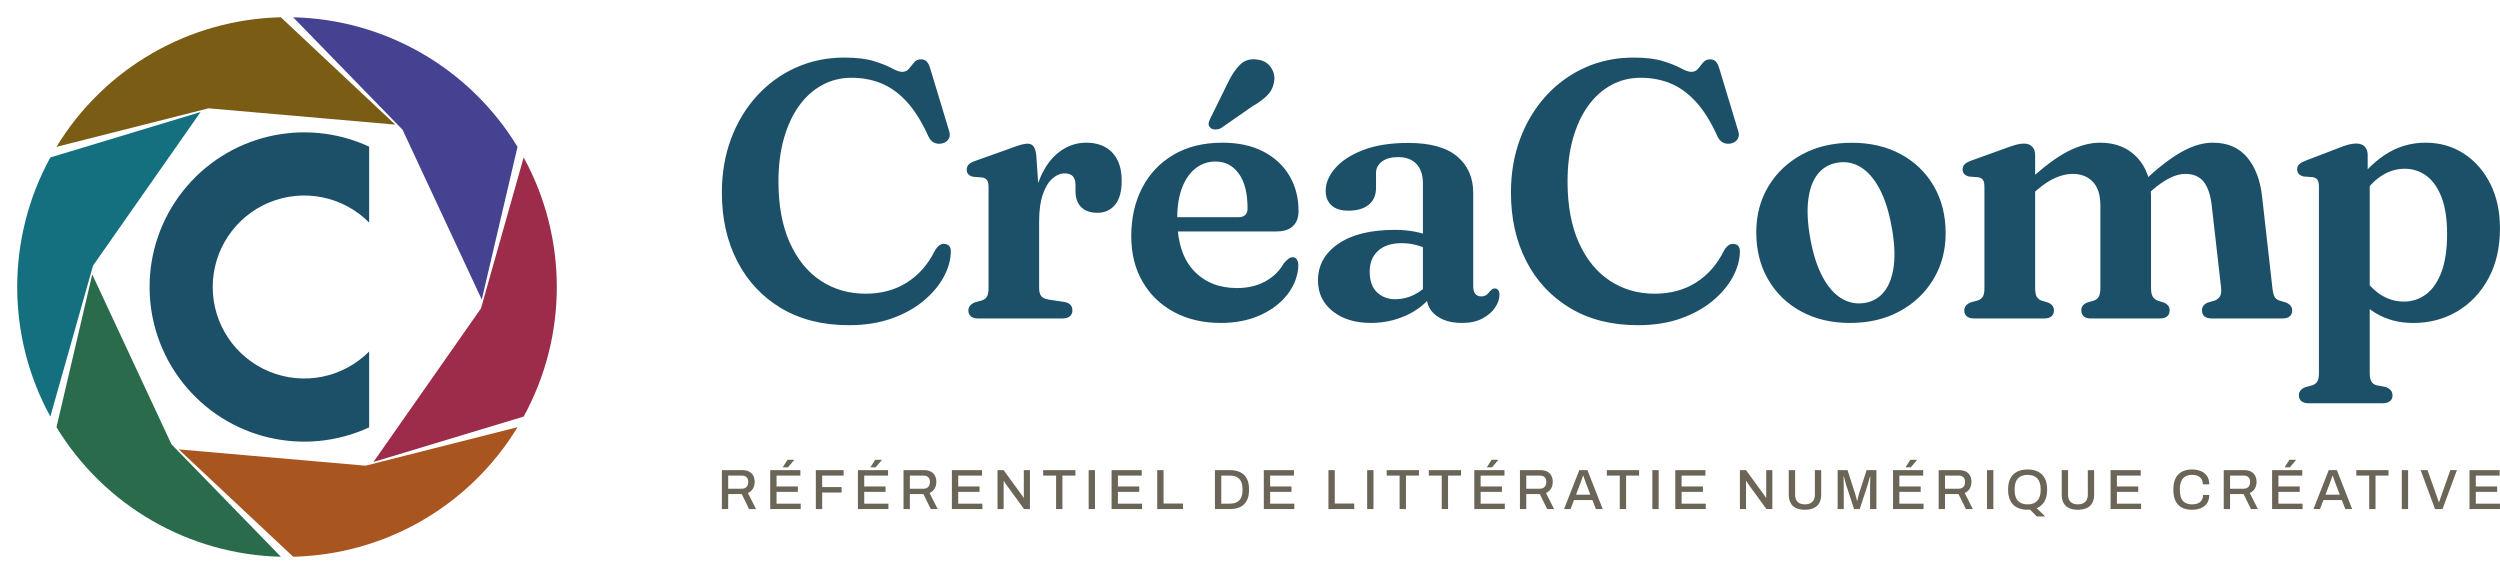
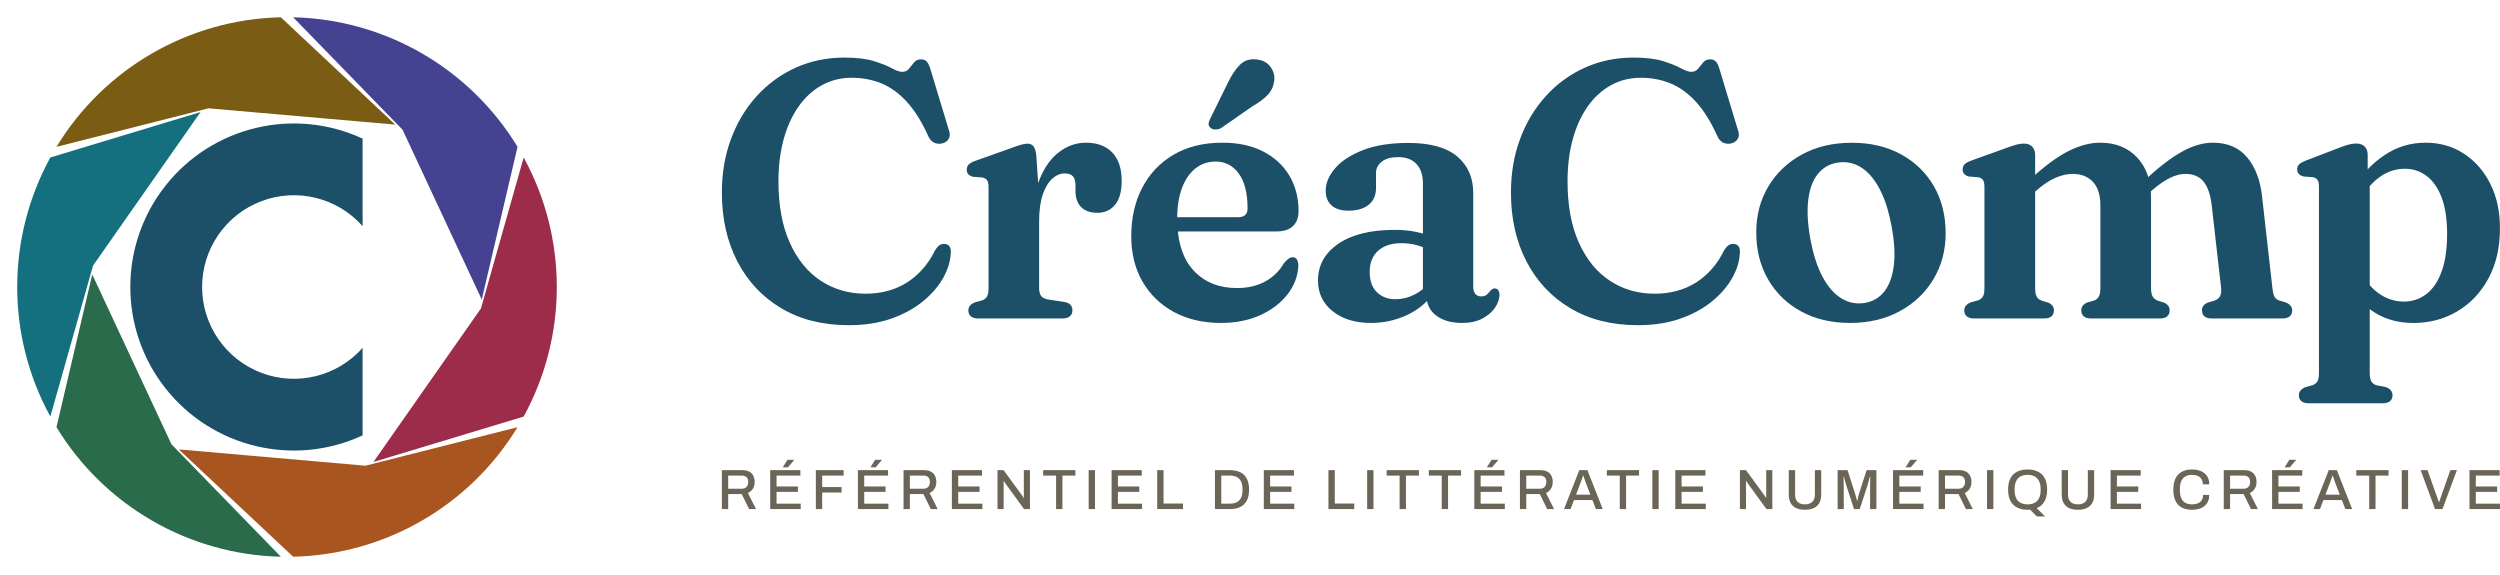
<svg xmlns="http://www.w3.org/2000/svg" viewBox="0 0 287.45 66" width="287.45" height="66" role="img" aria-label="CréaComp — Référentiel de littératie numérique créative">
  <g transform="scale(0.66)">
    <path fill="#454391" d="M51.07 3.01A47 47 0 0 1 90.16 25.58L83.93 52.19L70.13 22.60Z" />
    <path fill="#9c2c4a" d="M91.23 27.43A47 47 0 0 1 91.23 72.57L65.06 80.48L83.79 53.73Z" />
    <path fill="#a9551f" d="M90.16 74.42A47 47 0 0 1 51.07 96.99L31.14 78.29L63.67 81.13Z" />
    <path fill="#2a6b4b" d="M48.93 96.99A47 47 0 0 1 9.84 74.42L16.07 47.81L29.87 77.40Z" />
    <path fill="#14707f" d="M8.77 72.57A47 47 0 0 1 8.77 27.43L34.94 19.52L16.21 46.27Z" />
    <path fill="#7a5c15" d="M9.84 25.58A47 47 0 0 1 48.93 3.01L68.86 21.71L36.33 18.87Z" />
-     <path fill="#1b5068" d="M64.31 25.55A26.94 26.94 0 1 0 64.31 74.45L64.31 61.23A15.94 15.94 0 1 1 64.31 38.77Z" />
+     <path fill="#1b5068" d="M63.17 24.15A28.49 28.49 0 1 0 63.17 75.85L63.17 60.60A15.99 15.99 0 1 1 63.17 39.40Z" />
  </g>
  <path transform="translate(83.00 6.62) scale(0.397498)" fill="#1b5068" d="M66.23 56.11Q66.18 59.75 64.15 63.50Q62.11 67.24 58.30 70.40Q54.50 73.56 49.06 75.49Q43.62 77.41 36.72 77.41Q25.41 77.41 17.17 72.50Q8.94 67.59 4.47 58.94Q0.00 50.28 0.00 39.04Q0.00 30.60 2.66 23.49Q5.32 16.37 10.12 11.10Q14.93 5.82 21.39 2.91Q27.86 0.00 35.44 0.00Q40.71 0.00 43.99 1.03Q47.27 2.05 49.17 3.09Q51.07 4.13 52.15 4.13Q53.41 4.13 54.13 3.22Q54.85 2.30 55.59 1.41Q56.34 0.51 57.60 0.51Q58.63 0.51 59.24 1.13Q59.86 1.75 60.30 3.26L65.78 21.38Q66.17 22.68 65.52 23.65Q64.87 24.62 63.58 24.86Q62.35 25.09 61.33 24.58Q60.31 24.07 59.72 22.75Q56.87 16.46 53.47 12.76Q50.07 9.06 46.10 7.45Q42.13 5.84 37.54 5.84Q32.86 5.84 28.97 7.97Q25.09 10.09 22.27 14.04Q19.45 17.99 17.91 23.51Q16.37 29.02 16.37 35.82Q16.37 46.27 19.64 53.53Q22.91 60.79 28.59 64.54Q34.28 68.30 41.55 68.30Q48.45 68.30 53.56 65.05Q58.67 61.80 61.62 55.84Q62.37 54.60 63.11 54.18Q63.86 53.76 64.71 53.94Q65.49 54.08 65.86 54.64Q66.23 55.20 66.23 56.11ZM89.84 47.73Q89.84 40.10 92.01 34.95Q94.17 29.81 97.70 27.21Q101.23 24.62 105.31 24.62Q110.23 24.62 112.94 27.48Q115.65 30.33 115.65 35.64Q115.65 40.31 113.72 42.60Q111.78 44.90 108.68 44.90Q105.57 44.90 103.93 43.25Q102.30 41.60 102.29 38.67L102.29 36.76Q102.26 35.11 101.51 34.31Q100.76 33.51 99.16 33.51Q97.29 33.51 95.59 35.01Q93.90 36.52 92.83 39.59Q91.77 42.66 91.77 47.41ZM90.95 28.28 91.77 40.32V66.65Q91.77 68.20 92.36 68.97Q92.96 69.75 94.50 70.00L98.95 70.67Q100.21 70.87 100.81 71.49Q101.40 72.10 101.40 73.14Q101.40 74.24 100.64 74.85Q99.88 75.47 98.43 75.47H74.22Q72.75 75.47 72.03 74.85Q71.30 74.23 71.30 73.17Q71.30 72.33 71.79 71.75Q72.27 71.17 73.27 70.78L75.25 70.24Q76.21 69.93 76.67 69.15Q77.14 68.38 77.14 66.70V37.50Q77.14 36.08 76.71 35.48Q76.29 34.87 75.38 34.69L72.65 34.48Q71.71 34.23 71.27 33.73Q70.83 33.23 70.83 32.45Q70.83 31.54 71.39 30.95Q71.95 30.35 73.33 29.87L83.02 26.42Q85.33 25.54 86.51 25.22Q87.69 24.90 88.40 24.90Q89.53 24.90 90.14 25.67Q90.75 26.44 90.95 28.28ZM166.81 44.39Q166.81 47.24 165.17 48.77Q163.54 50.29 160.45 50.29H127.90V46.18H149.32Q152.06 46.18 152.06 43.67Q152.06 37.01 149.51 33.54Q146.97 30.07 142.82 30.07Q139.57 30.07 137.07 32.00Q134.56 33.94 133.14 37.60Q131.72 41.27 131.72 46.46Q131.72 56.53 136.46 61.60Q141.20 66.67 149.00 66.67Q153.68 66.67 157.19 64.75Q160.70 62.82 162.58 59.46Q163.48 58.47 164.03 58.10Q164.58 57.74 165.17 57.75Q165.96 57.76 166.36 58.45Q166.77 59.15 166.75 60.23Q166.55 64.67 163.65 68.45Q160.75 72.22 155.77 74.49Q150.79 76.76 144.30 76.76Q136.67 76.76 130.83 73.63Q124.99 70.50 121.70 64.85Q118.42 59.21 118.42 51.67Q118.42 43.77 121.58 37.68Q124.74 31.58 130.66 28.10Q136.57 24.62 144.78 24.62Q151.67 24.62 156.60 27.17Q161.54 29.72 164.17 34.18Q166.81 38.64 166.81 44.39ZM146.29 7.45Q147.91 4.01 149.86 2.08Q151.82 0.14 154.80 0.56Q157.45 0.88 158.76 2.77Q160.07 4.66 159.77 6.76Q159.48 9.08 157.92 10.76Q156.37 12.43 153.53 14.05L144.34 20.44Q143.56 20.80 142.70 20.80Q141.84 20.80 141.30 20.29Q140.67 19.69 140.81 18.95Q140.95 18.22 141.37 17.45ZM203.82 68.79V67.60L202.79 67.28V36.42Q202.79 32.77 200.92 30.78Q199.04 28.79 195.66 28.79Q192.57 28.79 190.89 30.11Q189.22 31.43 189.22 33.33V37.70Q189.22 40.84 187.12 42.56Q185.02 44.28 181.24 44.28Q178.00 44.28 176.33 42.74Q174.66 41.19 174.66 38.50Q174.66 35.19 177.40 32.01Q180.13 28.84 185.46 26.76Q190.79 24.69 198.58 24.69Q208.07 24.69 212.70 28.60Q217.34 32.51 217.34 39.18V66.21Q217.34 67.61 217.93 68.35Q218.53 69.08 219.63 69.08Q220.69 69.08 221.24 68.59Q221.79 68.10 222.19 67.57Q222.48 67.25 222.79 67.01Q223.09 66.78 223.53 66.78Q224.23 66.78 224.58 67.29Q224.93 67.79 224.93 68.61Q224.93 70.39 223.69 72.27Q222.45 74.15 220.04 75.46Q217.63 76.76 214.10 76.76Q209.44 76.76 206.63 74.62Q203.82 72.49 203.82 68.79ZM172.43 64.47Q172.43 57.92 178.29 53.88Q184.16 49.84 194.62 49.84Q197.97 49.84 200.70 50.40Q203.43 50.96 205.42 51.88L204.27 55.43Q202.46 54.62 200.60 54.16Q198.74 53.69 196.54 53.69Q192.27 53.69 189.83 55.88Q187.39 58.07 187.39 61.95Q187.39 65.82 189.47 67.86Q191.55 69.90 194.83 69.90Q197.68 69.90 200.28 68.59Q202.89 67.29 204.67 65.00L205.82 68.20Q202.93 72.29 198.07 74.53Q193.21 76.76 187.75 76.76Q180.93 76.76 176.68 73.37Q172.43 69.98 172.43 64.47ZM294.48 56.11Q294.43 59.75 292.40 63.50Q290.36 67.24 286.56 70.40Q282.75 73.56 277.31 75.49Q271.87 77.41 264.97 77.41Q253.66 77.41 245.43 72.50Q237.19 67.59 232.72 58.94Q228.25 50.28 228.25 39.04Q228.25 30.60 230.91 23.49Q233.57 16.37 238.38 11.10Q243.18 5.82 249.65 2.91Q256.11 0.00 263.70 0.00Q268.97 0.00 272.25 1.03Q275.52 2.05 277.42 3.09Q279.32 4.13 280.40 4.13Q281.66 4.13 282.38 3.22Q283.10 2.30 283.85 1.41Q284.59 0.51 285.85 0.51Q286.88 0.51 287.50 1.13Q288.11 1.75 288.55 3.26L294.03 21.38Q294.43 22.68 293.77 23.65Q293.12 24.62 291.83 24.86Q290.60 25.09 289.58 24.58Q288.57 24.07 287.97 22.75Q285.13 16.46 281.73 12.76Q278.32 9.06 274.36 7.45Q270.39 5.84 265.80 5.84Q261.11 5.84 257.23 7.97Q253.34 10.09 250.52 14.04Q247.70 17.99 246.16 23.51Q244.62 29.02 244.62 35.82Q244.62 46.27 247.89 53.53Q251.16 60.79 256.85 64.54Q262.53 68.30 269.80 68.30Q276.70 68.30 281.82 65.05Q286.93 61.80 289.87 55.84Q290.62 54.60 291.36 54.18Q292.11 53.76 292.96 53.94Q293.75 54.08 294.12 54.64Q294.48 55.20 294.48 56.11ZM326.86 24.64Q334.92 24.64 341.03 27.96Q347.14 31.28 350.56 37.17Q353.99 43.07 353.99 50.82Q353.99 58.22 350.47 64.09Q346.95 69.97 340.73 73.36Q334.51 76.76 326.32 76.76Q318.27 76.76 312.17 73.42Q306.06 70.09 302.64 64.18Q299.21 58.27 299.21 50.56Q299.21 43.10 302.72 37.25Q306.24 31.40 312.46 28.02Q318.67 24.64 326.86 24.64ZM330.61 70.97Q334.11 70.39 336.26 67.64Q338.41 64.89 339.00 60.13Q339.58 55.38 338.34 48.79Q337.13 42.17 334.82 37.87Q332.51 33.57 329.39 31.68Q326.27 29.78 322.64 30.41Q319.13 30.99 316.97 33.73Q314.81 36.47 314.24 41.21Q313.66 45.95 314.88 52.59Q316.10 59.19 318.43 63.50Q320.75 67.80 323.88 69.68Q327.00 71.56 330.61 70.97ZM379.88 28.19V66.67Q379.88 68.40 380.34 69.18Q380.80 69.96 381.75 70.31L383.64 70.87Q385.31 71.60 385.31 73.07Q385.31 75.47 382.40 75.47H362.29Q360.83 75.47 360.10 74.85Q359.38 74.24 359.38 73.17Q359.38 72.33 359.86 71.75Q360.34 71.17 361.33 70.78L363.33 70.24Q364.28 69.90 364.75 69.14Q365.21 68.38 365.21 66.70V37.42Q365.21 36.01 364.79 35.40Q364.36 34.80 363.46 34.62L360.72 34.41Q359.79 34.15 359.35 33.65Q358.90 33.15 358.90 32.37Q358.90 31.47 359.45 30.89Q360.00 30.31 361.40 29.80L371.23 26.26Q373.12 25.55 374.34 25.21Q375.56 24.88 376.64 24.88Q378.22 24.88 379.05 25.79Q379.88 26.70 379.88 28.19ZM378.30 40.14 375.85 37.55 378.02 35.59Q384.55 29.55 389.43 27.09Q394.32 24.62 398.68 24.62Q405.34 24.62 409.37 28.89Q413.40 33.16 413.40 40.38V66.59Q413.40 68.36 413.90 69.16Q414.39 69.96 415.38 70.33L417.14 70.88Q418.78 71.62 418.78 73.07Q418.78 75.47 415.90 75.47H396.13Q393.23 75.47 393.23 73.07Q393.23 71.60 394.89 70.87L396.83 70.31Q397.85 69.96 398.30 69.14Q398.75 68.31 398.75 66.54V42.81Q398.75 38.24 396.59 35.95Q394.44 33.65 390.72 33.65Q388.37 33.65 385.79 34.76Q383.22 35.87 380.42 38.30ZM411.79 40.09 409.34 37.49 411.47 35.55Q417.77 29.73 422.42 27.18Q427.06 24.62 431.26 24.62Q437.64 24.62 441.20 28.86Q444.76 33.11 445.53 40.28L448.50 66.58Q448.69 68.33 449.10 69.13Q449.51 69.93 450.49 70.27L452.28 70.79Q453.27 71.18 453.75 71.76Q454.23 72.33 454.23 73.17Q454.23 74.24 453.52 74.85Q452.81 75.47 451.32 75.47H431.04Q428.14 75.47 428.14 73.07Q428.14 71.60 429.80 70.87L431.73 70.31Q432.75 69.96 433.30 69.14Q433.85 68.31 433.66 66.54L430.95 42.73Q430.42 38.19 428.63 35.92Q426.83 33.65 423.34 33.65Q421.23 33.65 418.89 34.80Q416.55 35.94 413.87 38.25ZM476.07 28.16V34.05L476.66 35.32V91.20Q476.66 92.89 477.13 93.68Q477.60 94.47 478.54 94.76L481.26 95.29Q482.28 95.65 482.76 96.25Q483.25 96.84 483.25 97.70Q483.25 98.77 482.52 99.38Q481.80 100.00 480.30 100.00H459.07Q457.61 100.00 456.89 99.38Q456.16 98.77 456.16 97.70Q456.16 96.86 456.65 96.28Q457.13 95.69 458.13 95.31L460.09 94.77Q461.04 94.45 461.51 93.68Q461.97 92.91 461.97 91.22V37.39Q461.97 35.98 461.55 35.38Q461.12 34.78 460.22 34.60L457.49 34.39Q456.55 34.13 456.11 33.63Q455.67 33.13 455.67 32.35Q455.67 31.45 456.22 30.91Q456.76 30.37 458.16 29.80L467.42 26.25Q469.26 25.50 470.49 25.18Q471.71 24.86 472.72 24.86Q474.39 24.86 475.23 25.77Q476.07 26.68 476.07 28.16ZM473.71 41.31 471.41 38.27Q475.54 31.83 480.91 28.23Q486.28 24.62 492.81 24.62Q499.02 24.62 503.88 27.78Q508.74 30.94 511.54 36.52Q514.33 42.09 514.33 49.37Q514.33 57.73 511.00 63.88Q507.67 70.04 501.99 73.40Q496.31 76.77 489.26 76.77Q483.04 76.77 478.25 73.85Q473.45 70.93 470.38 65.39L473.91 62.01Q476.43 66.35 479.64 68.47Q482.84 70.58 486.54 70.58Q490.13 70.58 492.96 68.47Q495.79 66.36 497.42 62.00Q499.04 57.64 499.04 50.97Q499.04 44.61 497.45 40.45Q495.85 36.29 493.09 34.22Q490.33 32.16 486.79 32.16Q483.03 32.16 479.73 34.42Q476.43 36.69 473.71 41.31Z" />
  <path transform="translate(83.00 52.87) scale(0.065125)" fill="#6b6558" d="M0.00 86.97V18.24H36.15Q43.47 18.24 48.29 20.82Q53.10 23.40 55.51 28.06Q57.92 32.72 57.92 38.95Q57.92 45.85 54.79 50.99Q51.66 56.13 45.97 58.54L60.32 86.97H48.09L35.08 60.45H11.17V86.97ZM11.17 51.01H35.19Q40.62 51.01 43.60 47.79Q46.59 44.57 46.59 38.92Q46.59 35.37 45.29 32.92Q43.99 30.47 41.47 29.15Q38.94 27.82 35.19 27.82H11.17ZM85.37 86.97V18.24H138.61V27.82H96.54V47.02H134.20V56.61H96.54V77.39H139.21V86.97ZM107.44 13.23 115.85 0.00H127.58L127.67 0.30L116.72 13.23ZM165.93 86.97V18.24H214.97V27.82H177.11V48.16H211.38V57.72H177.11V86.97ZM240.18 86.97V18.24H293.42V27.82H251.35V47.02H289.01V56.61H251.35V77.39H294.02V86.97ZM262.25 13.23 270.66 0.00H282.39L282.48 0.30L271.53 13.23ZM320.74 86.97V18.24H356.89Q364.21 18.24 369.03 20.82Q373.84 23.40 376.25 28.06Q378.66 32.72 378.66 38.95Q378.66 45.85 375.53 50.99Q372.40 56.13 366.71 58.54L381.06 86.97H368.83L355.82 60.45H331.92V86.97ZM331.92 51.01H355.94Q361.36 51.01 364.35 47.79Q367.33 44.57 367.33 38.92Q367.33 35.37 366.03 32.92Q364.73 30.47 362.21 29.15Q359.68 27.82 355.94 27.82H331.92ZM406.11 86.97V18.24H459.35V27.82H417.29V47.02H454.95V56.61H417.29V77.39H459.96V86.97ZM486.67 86.97V18.24H497.42L528.87 61.30Q529.40 61.93 530.15 63.04Q530.90 64.16 531.60 65.25Q532.29 66.35 532.64 67.08H533.12Q533.12 65.58 533.12 64.15Q533.12 62.73 533.12 61.30V18.24H543.91V86.97H533.54L501.79 43.34Q501.01 42.21 499.80 40.32Q498.59 38.43 497.94 37.44H497.47Q497.47 38.89 497.47 40.35Q497.47 41.81 497.47 43.34V86.97ZM590.08 86.97V27.90H567.28V18.24H624.20V27.90H601.25V86.97ZM647.60 86.97V18.24H658.77V86.97ZM688.08 86.97V18.24H741.32V27.82H699.25V47.02H736.91V56.61H699.25V77.39H741.92V86.97ZM768.64 86.97V18.24H779.81V77.24H814.13V86.97ZM870.54 86.97V18.24H897.10Q907.71 18.24 915.23 21.90Q922.74 25.55 926.77 33.12Q930.80 40.68 930.80 52.61Q930.80 64.40 926.77 72.02Q922.74 79.63 915.23 83.30Q907.71 86.97 897.10 86.97ZM881.71 77.39H897.00Q902.27 77.39 906.41 75.97Q910.54 74.56 913.40 71.67Q916.26 68.78 917.75 64.30Q919.25 59.83 919.25 53.73V51.65Q919.25 45.41 917.75 40.92Q916.26 36.43 913.41 33.54Q910.56 30.65 906.43 29.24Q902.30 27.82 897.00 27.82H881.71ZM956.81 86.97V18.24H1010.06V27.82H967.99V47.02H1005.65V56.61H967.99V77.39H1010.66V86.97ZM1070.94 86.97V18.24H1082.12V77.24H1116.44V86.97ZM1139.28 86.97V18.24H1150.45V86.97ZM1196.59 86.97V27.90H1173.80V18.24H1230.71V27.90H1207.77V86.97ZM1270.94 86.97V27.90H1248.15V18.24H1305.06V27.90H1282.12V86.97ZM1328.46 86.97V18.24H1381.70V27.82H1339.63V47.02H1377.29V56.61H1339.63V77.39H1382.30V86.97ZM1350.53 13.23 1358.94 0.00H1370.66L1370.75 0.30L1359.81 13.23ZM1409.02 86.97V18.24H1445.17Q1452.49 18.24 1457.30 20.82Q1462.12 23.40 1464.53 28.06Q1466.93 32.72 1466.93 38.95Q1466.93 45.85 1463.81 50.99Q1460.68 56.13 1454.99 58.54L1469.34 86.97H1457.11L1444.09 60.45H1420.19V86.97ZM1420.19 51.01H1444.21Q1449.64 51.01 1452.62 47.79Q1455.61 44.57 1455.61 38.92Q1455.61 35.37 1454.31 32.92Q1453.01 30.47 1450.48 29.15Q1447.96 27.82 1444.21 27.82H1420.19ZM1486.86 86.97 1513.83 18.24H1528.17L1555.22 86.97H1543.11L1536.99 71.08H1504.46L1498.36 86.97ZM1508.05 61.57H1533.32L1525.65 41.39Q1525.27 40.44 1524.71 38.88Q1524.15 37.31 1523.50 35.40Q1522.85 33.48 1522.19 31.50Q1521.52 29.53 1520.97 27.93H1520.40Q1519.77 29.91 1518.89 32.51Q1518.00 35.12 1517.15 37.51Q1516.30 39.90 1515.72 41.39ZM1585.27 86.97V27.90H1562.47V18.24H1619.39V27.90H1596.44V86.97ZM1642.79 86.97V18.24H1653.96V86.97ZM1683.27 86.97V18.24H1736.51V27.82H1694.44V47.02H1732.10V56.61H1694.44V77.39H1737.11V86.97ZM1797.39 86.97V18.24H1808.14L1839.59 61.30Q1840.12 61.93 1840.87 63.04Q1841.62 64.16 1842.32 65.25Q1843.02 66.35 1843.36 67.08H1843.84Q1843.84 65.58 1843.84 64.15Q1843.84 62.73 1843.84 61.30V18.24H1854.63V86.97H1844.26L1812.51 43.34Q1811.73 42.21 1810.52 40.32Q1809.31 38.43 1808.67 37.44H1808.19Q1808.19 38.89 1808.19 40.35Q1808.19 41.81 1808.19 43.34V86.97ZM1912.14 88.18Q1903.26 88.18 1896.87 85.32Q1890.48 82.46 1887.07 76.45Q1883.66 70.44 1883.66 61.23V18.24H1894.86V61.56Q1894.86 70.04 1899.39 74.34Q1903.91 78.64 1912.14 78.64Q1920.43 78.64 1925.09 74.34Q1929.75 70.04 1929.75 61.56V18.24H1940.90V61.23Q1940.90 70.44 1937.45 76.45Q1933.99 82.46 1927.56 85.32Q1921.13 88.18 1912.14 88.18ZM1969.94 86.97V18.24H1987.41L2000.79 59.88Q2001.39 61.76 2002.01 64.07Q2002.62 66.38 2003.17 68.48Q2003.72 70.57 2004.02 72.11H2004.75Q2005.02 70.63 2005.49 68.55Q2005.95 66.46 2006.51 64.15Q2007.07 61.84 2007.68 59.80L2021.06 18.24H2038.38V86.97H2027.20V49.30Q2027.20 45.47 2027.29 41.38Q2027.38 37.28 2027.50 34.10Q2027.63 30.91 2027.63 29.92H2026.85Q2026.58 31.06 2025.84 33.73Q2025.10 36.39 2024.28 39.39Q2023.47 42.38 2022.79 44.62L2008.93 86.97H1998.93L1985.07 44.70Q1984.47 42.76 1983.77 40.19Q1983.07 37.61 1982.36 34.87Q1981.66 32.13 1981.08 29.92H1980.31Q1980.41 32.41 1980.48 35.88Q1980.56 39.36 1980.65 42.91Q1980.73 46.47 1980.73 49.30V86.97ZM2067.74 86.97V18.24H2120.98V27.82H2078.91V47.02H2116.57V56.61H2078.91V77.39H2121.58V86.97ZM2089.81 13.23 2098.22 0.00H2109.94L2110.03 0.30L2099.09 13.23ZM2148.30 86.97V18.24H2184.44Q2191.77 18.24 2196.58 20.82Q2201.40 23.40 2203.80 28.06Q2206.21 32.72 2206.21 38.95Q2206.21 45.85 2203.08 50.99Q2199.96 56.13 2194.27 58.54L2208.62 86.97H2196.39L2183.37 60.45H2159.47V86.97ZM2159.47 51.01H2183.49Q2188.92 51.01 2191.90 47.79Q2194.89 44.57 2194.89 38.92Q2194.89 35.37 2193.59 32.92Q2192.29 30.47 2189.76 29.15Q2187.24 27.82 2183.49 27.82H2159.47ZM2233.67 86.97V18.24H2244.84V86.97ZM2321.54 100.00 2309.65 87.95Q2308.61 88.10 2307.51 88.14Q2306.42 88.18 2305.32 88.18Q2294.62 88.18 2286.87 84.28Q2279.12 80.39 2274.98 72.47Q2270.85 64.56 2270.85 52.61Q2270.85 40.55 2274.98 32.69Q2279.12 24.82 2286.87 20.93Q2294.62 17.03 2305.32 17.03Q2316.12 17.03 2323.84 20.93Q2331.55 24.82 2335.69 32.69Q2339.82 40.55 2339.82 52.61Q2339.82 65.50 2334.98 73.65Q2330.14 81.80 2321.35 85.41L2336.39 100.00ZM2305.32 78.67Q2310.78 78.67 2315.04 77.14Q2319.30 75.61 2322.26 72.51Q2325.22 69.41 2326.78 64.73Q2328.35 60.06 2328.35 53.76V51.60Q2328.35 45.23 2326.78 40.52Q2325.22 35.80 2322.26 32.70Q2319.30 29.60 2315.04 28.07Q2310.78 26.55 2305.32 26.55Q2299.87 26.55 2295.62 28.07Q2291.37 29.60 2288.41 32.70Q2285.44 35.80 2283.92 40.52Q2282.40 45.23 2282.40 51.60V53.76Q2282.40 60.06 2283.92 64.73Q2285.44 69.41 2288.41 72.51Q2291.37 75.61 2295.62 77.14Q2299.87 78.67 2305.32 78.67ZM2394.00 88.18Q2385.13 88.18 2378.74 85.32Q2372.34 82.46 2368.94 76.45Q2365.53 70.44 2365.53 61.23V18.24H2376.73V61.56Q2376.73 70.04 2381.25 74.34Q2385.77 78.64 2394.00 78.64Q2402.30 78.64 2406.96 74.34Q2411.62 70.04 2411.62 61.56V18.24H2422.77V61.23Q2422.77 70.44 2419.31 76.45Q2415.85 82.46 2409.42 85.32Q2403.00 88.18 2394.00 88.18ZM2451.80 86.97V18.24H2505.05V27.82H2462.98V47.02H2500.64V56.61H2462.98V77.39H2505.65V86.97ZM2595.70 88.18Q2585.18 88.18 2577.79 84.40Q2570.40 80.62 2566.52 72.74Q2562.63 64.86 2562.63 52.61Q2562.63 34.59 2571.38 25.81Q2580.12 17.03 2595.75 17.03Q2604.42 17.03 2611.26 19.92Q2618.10 22.80 2622.07 28.60Q2626.04 34.40 2626.04 43.29H2614.64Q2614.64 37.75 2612.29 34.04Q2609.94 30.32 2605.71 28.43Q2601.47 26.55 2595.86 26.55Q2588.82 26.55 2583.95 29.29Q2579.07 32.03 2576.63 37.58Q2574.18 43.13 2574.18 51.65V53.83Q2574.18 62.30 2576.63 67.81Q2579.07 73.31 2583.91 75.99Q2588.75 78.67 2595.88 78.67Q2601.70 78.67 2606.01 76.81Q2610.32 74.96 2612.68 71.25Q2615.04 67.54 2615.04 61.99H2626.04Q2626.04 70.94 2622.06 76.74Q2618.07 82.54 2611.22 85.36Q2604.37 88.18 2595.70 88.18ZM2651.60 86.97V18.24H2687.75Q2695.07 18.24 2699.89 20.82Q2704.70 23.40 2707.11 28.06Q2709.52 32.72 2709.52 38.95Q2709.52 45.85 2706.39 50.99Q2703.26 56.13 2697.57 58.54L2711.92 86.97H2699.69L2686.68 60.45H2662.78V86.97ZM2662.78 51.01H2686.80Q2692.22 51.01 2695.21 47.79Q2698.19 44.57 2698.19 38.92Q2698.19 35.37 2696.89 32.92Q2695.59 30.47 2693.07 29.15Q2690.55 27.82 2686.80 27.82H2662.78ZM2736.97 86.97V18.24H2790.22V27.82H2748.15V47.02H2785.81V56.61H2748.15V77.39H2790.82V86.97ZM2759.05 13.23 2767.45 0.00H2779.18L2779.27 0.30L2768.33 13.23ZM2810.01 86.97 2836.98 18.24H2851.32L2878.36 86.97H2866.26L2860.14 71.08H2827.60L2821.51 86.97ZM2831.20 61.57H2856.47L2848.80 41.39Q2848.42 40.44 2847.86 38.88Q2847.29 37.31 2846.64 35.40Q2845.99 33.48 2845.33 31.50Q2844.67 29.53 2844.12 27.93H2843.55Q2842.92 29.91 2842.03 32.51Q2841.14 35.12 2840.29 37.51Q2839.44 39.90 2838.87 41.39ZM2908.42 86.97V27.90H2885.62V18.24H2942.54V27.90H2919.59V86.97ZM2965.93 86.97V18.24H2977.11V86.97ZM3024.65 86.97 2999.26 18.24H3011.37L3028.41 66.26Q3028.91 67.48 3029.42 69.05Q3029.93 70.62 3030.44 72.07Q3030.95 73.51 3031.32 74.64H3031.87Q3032.27 73.59 3032.73 72.18Q3033.19 70.78 3033.71 69.24Q3034.24 67.71 3034.71 66.34L3051.60 18.24H3063.25L3037.86 86.97ZM3085.47 86.97V18.24H3138.71V27.82H3096.64V47.02H3134.30V56.61H3096.64V77.39H3139.31V86.97Z" />
</svg>
